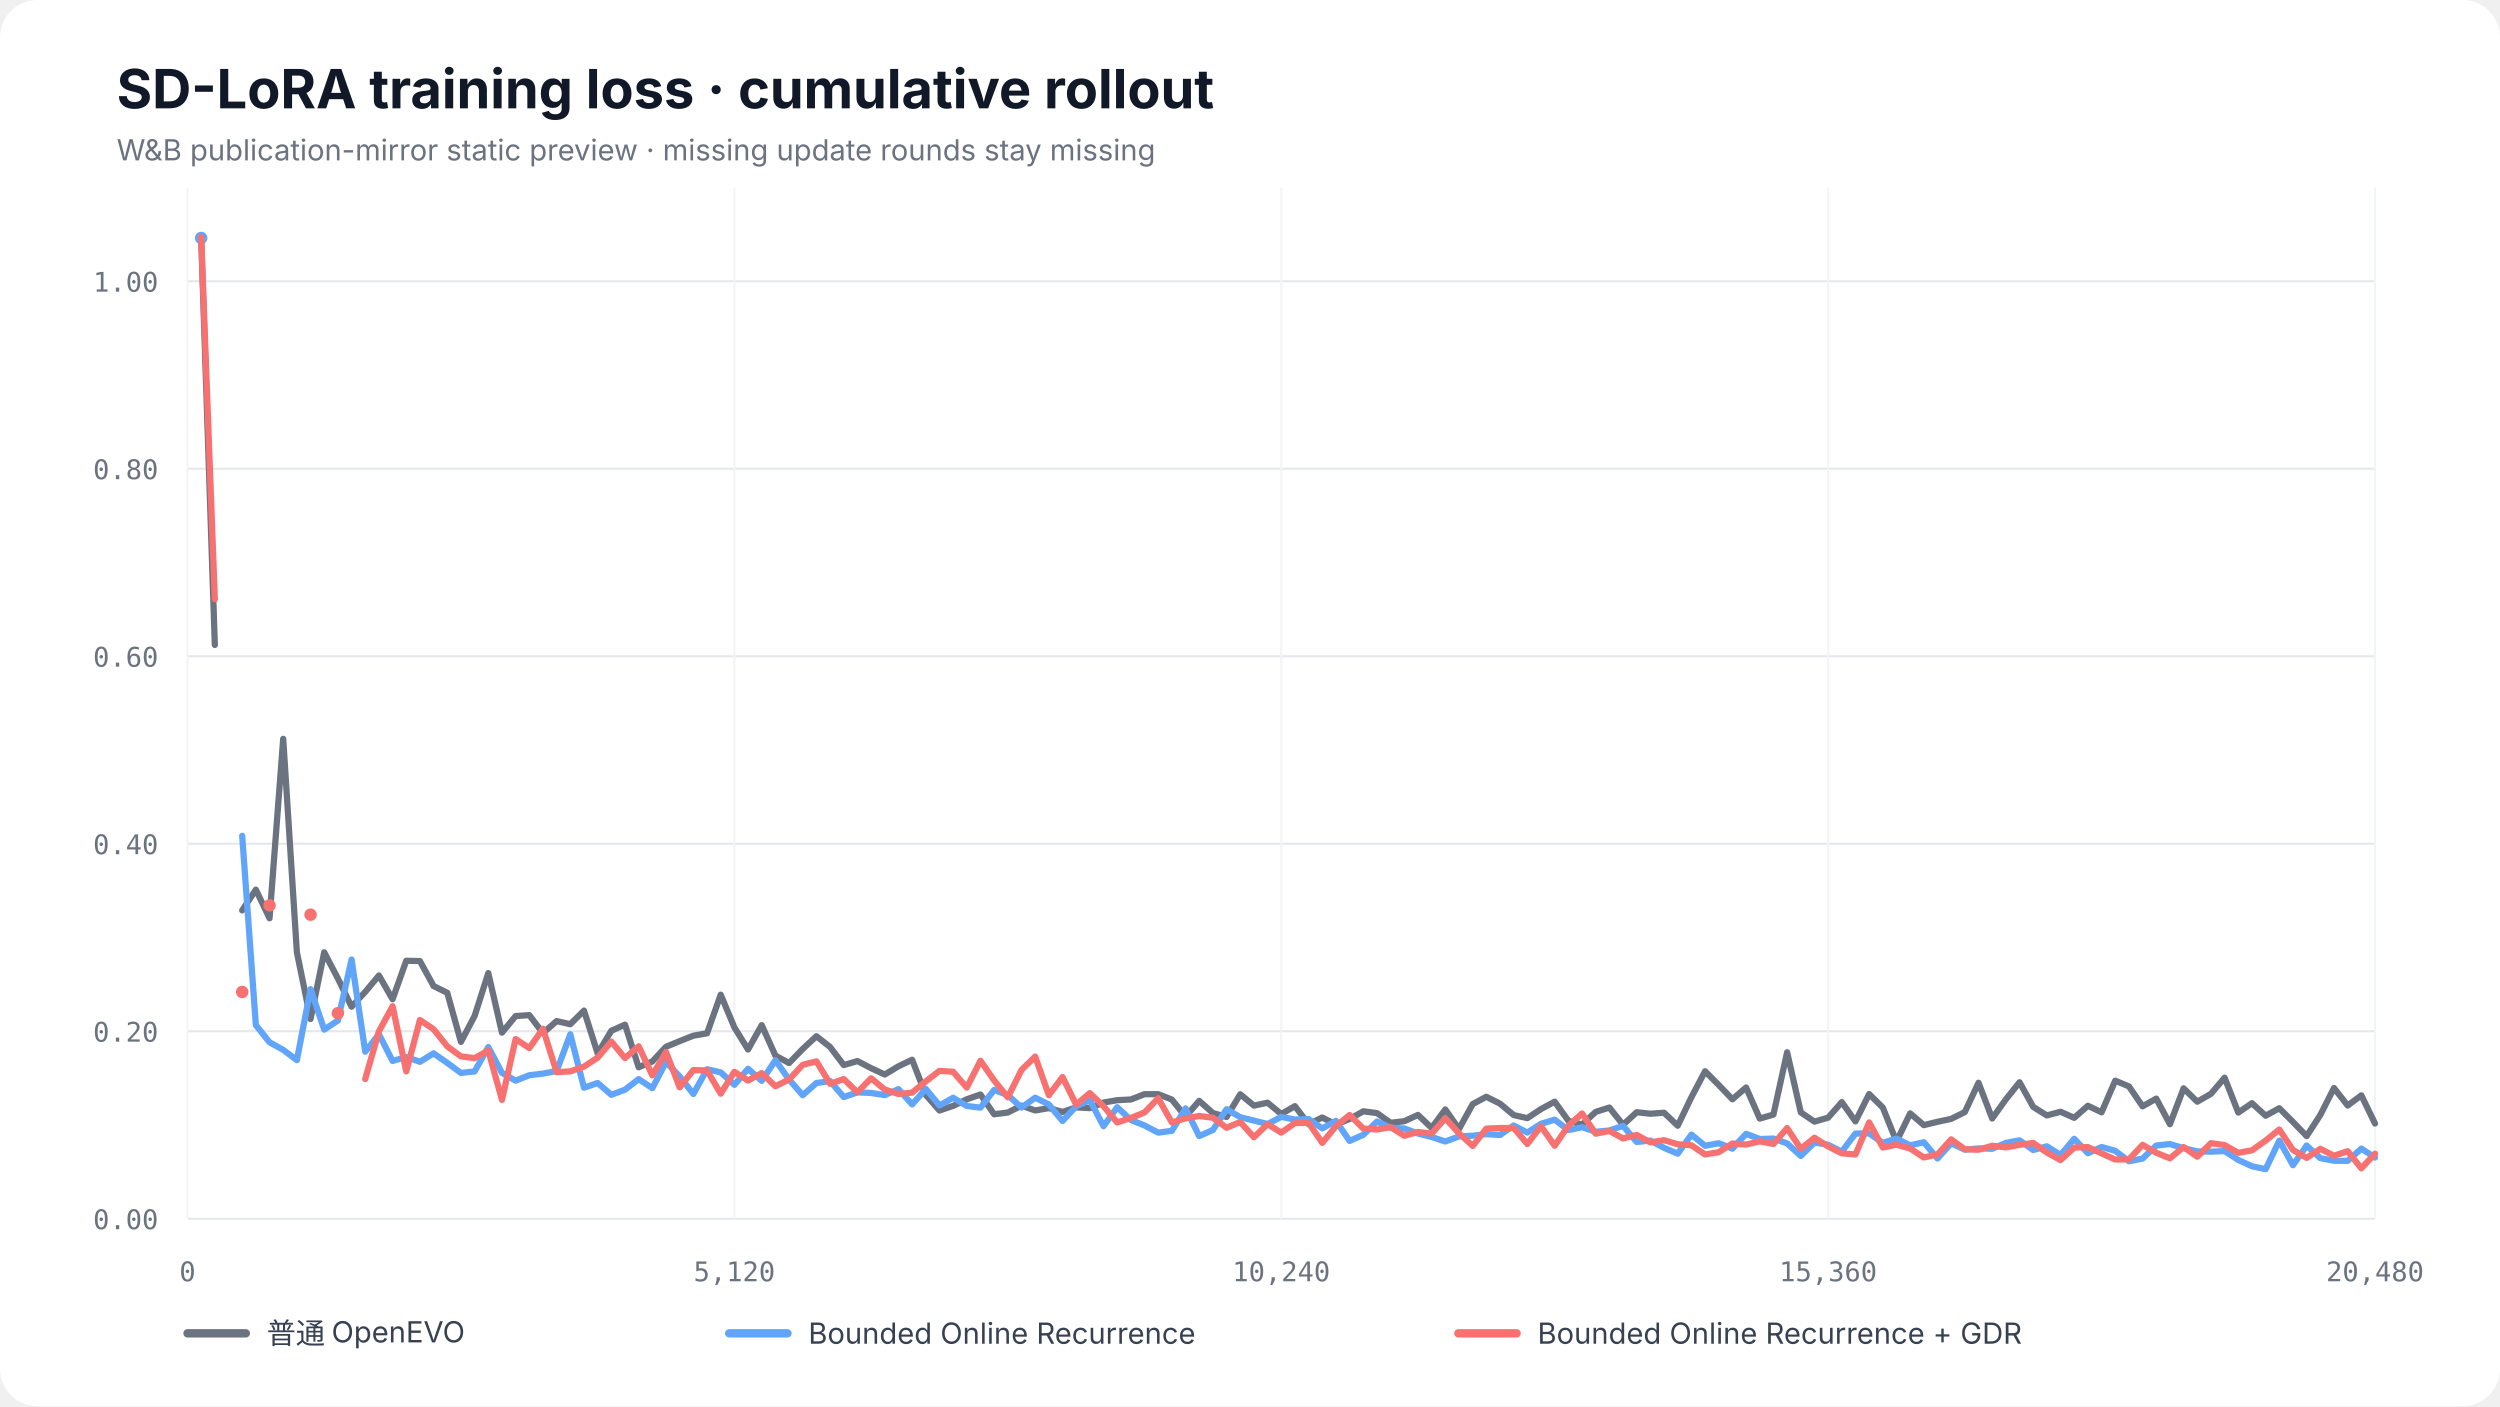
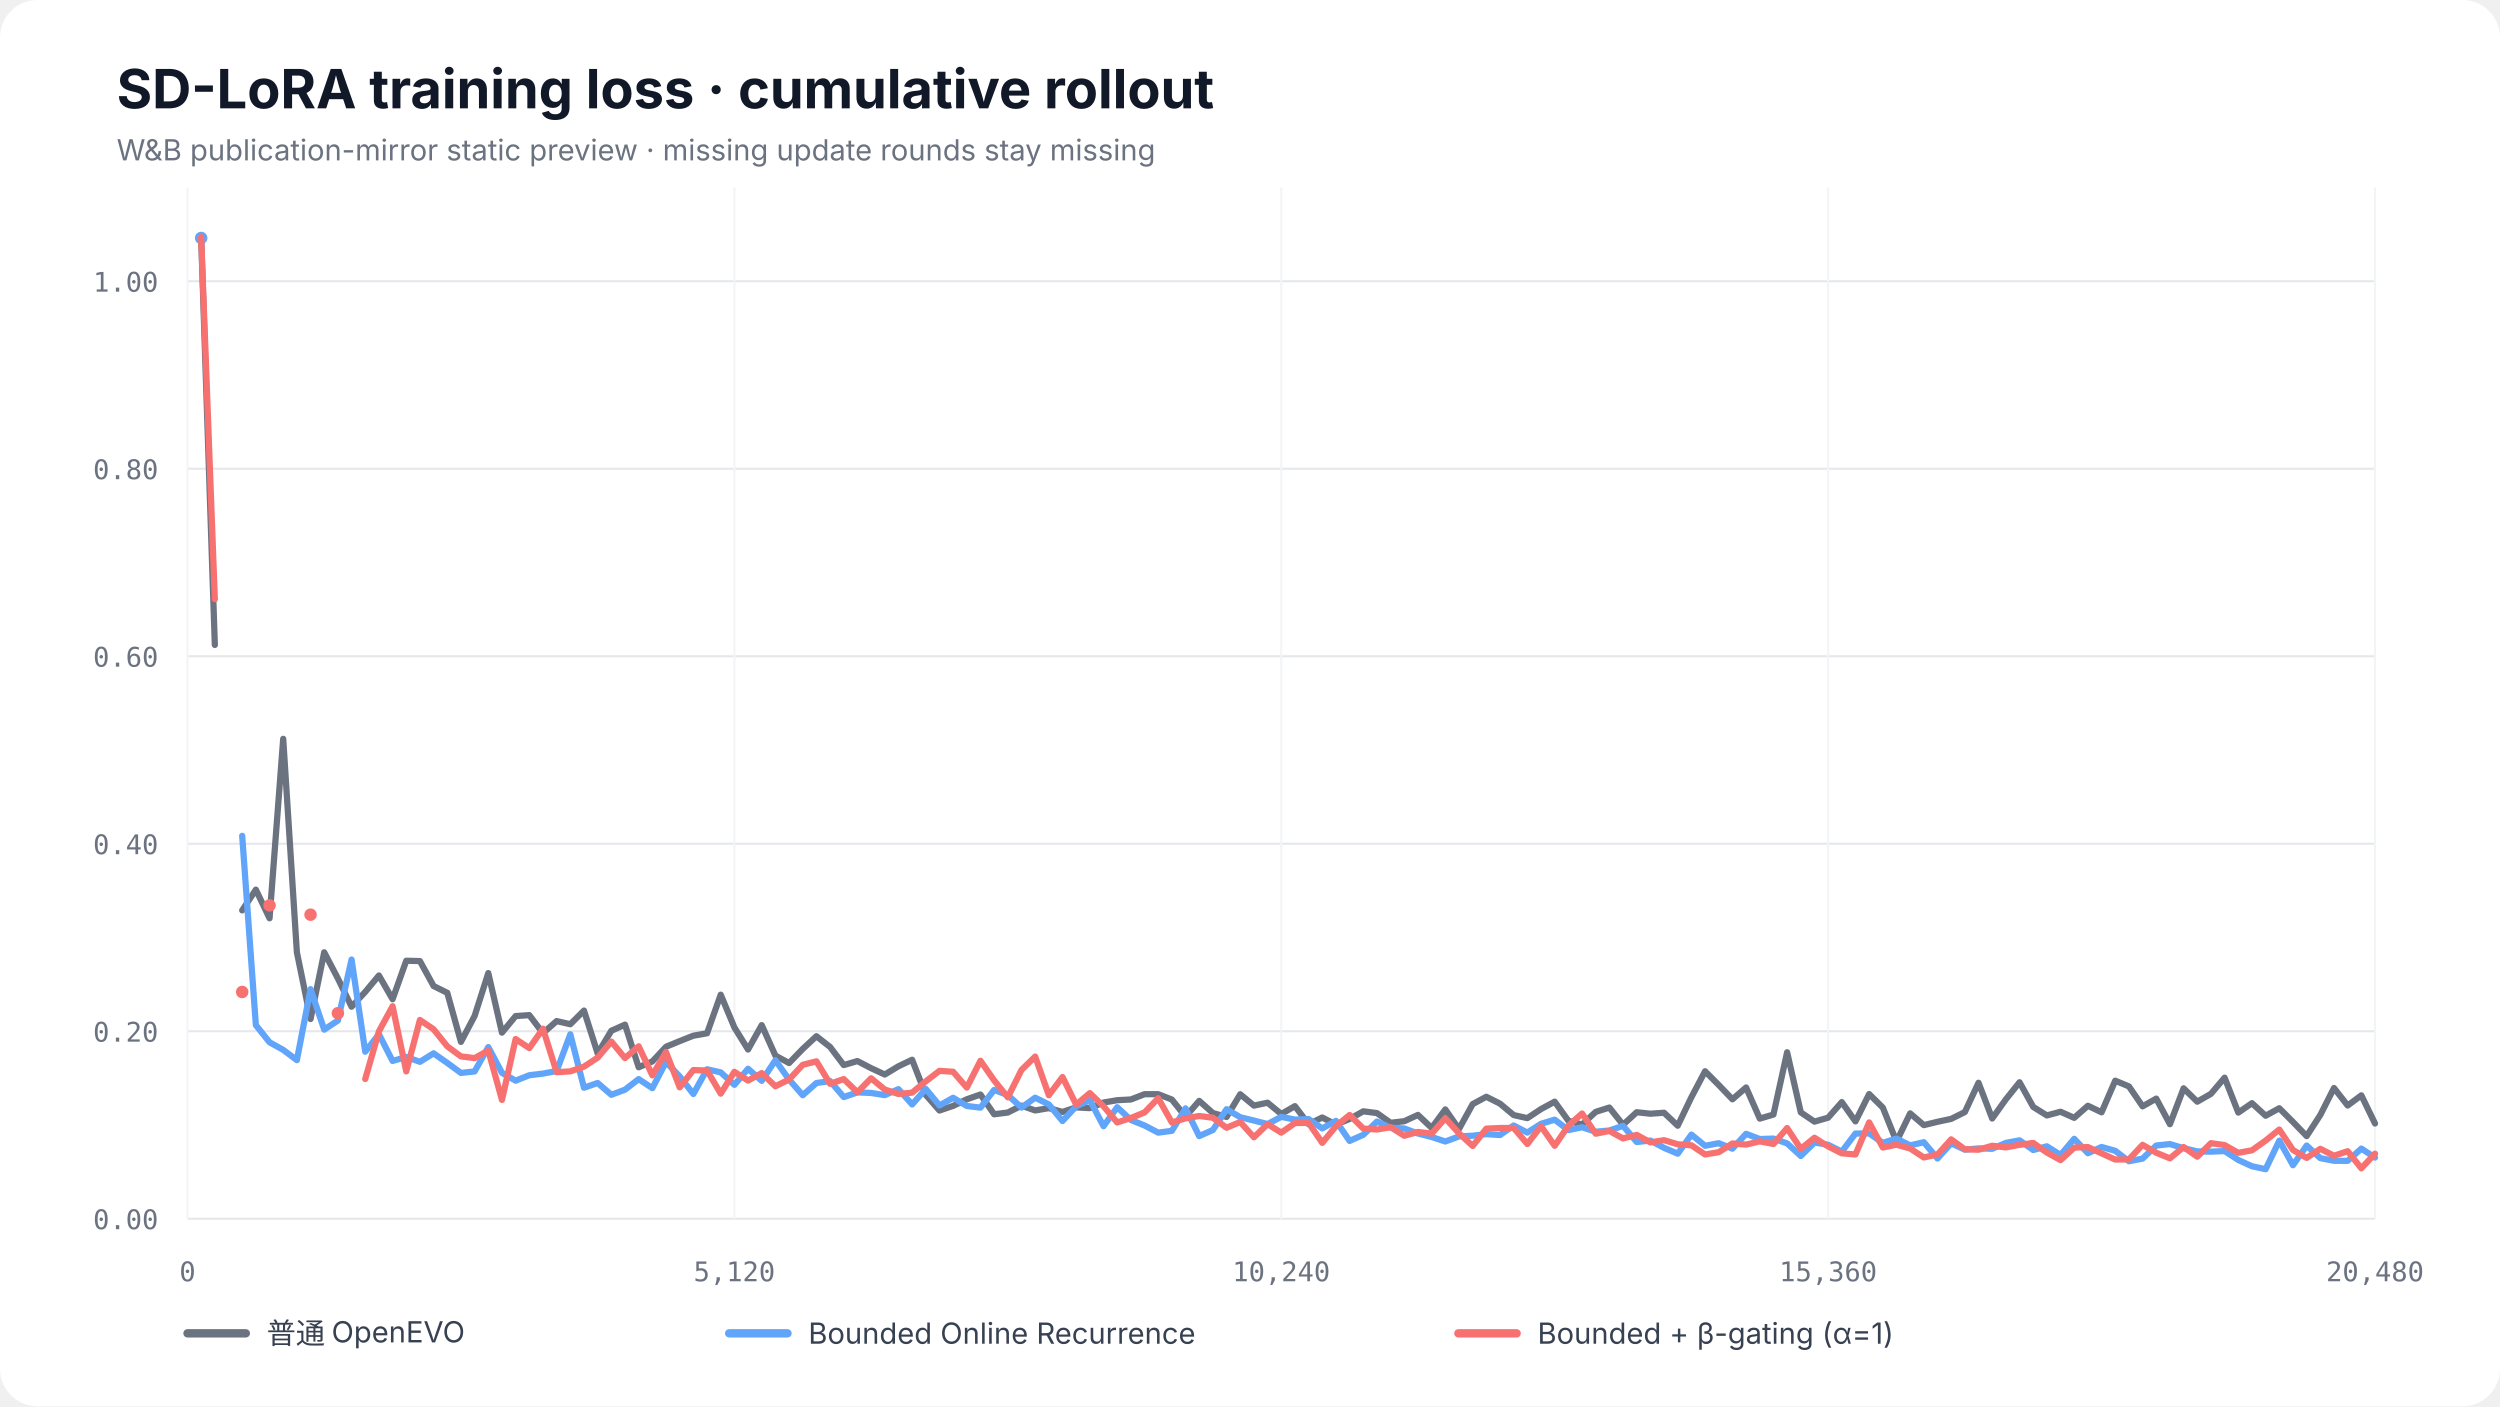
<svg xmlns="http://www.w3.org/2000/svg" width="1200" height="675" viewBox="0 0 1200 675" role="img" aria-label="SD-LoRA training loss vs cumulative rollout">
  <rect width="1200" height="675" rx="18" fill="#ffffff" />
  <text x="56" y="52" font-family="-apple-system,BlinkMacSystemFont,Segoe UI,sans-serif" font-size="26" font-weight="700" fill="#111827">SD-LoRA training loss · cumulative rollout</text>
  <text x="56" y="77" font-family="-apple-system,BlinkMacSystemFont,Segoe UI,sans-serif" font-size="14" fill="#6B7280">W&amp;B publication-mirror static preview · missing update rounds stay missing</text>
  <line x1="90" y1="585.0" x2="1140" y2="585.0" stroke="#E5E7EB" stroke-width="1" />
  <text x="76" y="590.0" text-anchor="end" font-family="ui-monospace,SFMono-Regular,monospace" font-size="13" fill="#6B7280">0.00</text>
  <line x1="90" y1="495.0" x2="1140" y2="495.0" stroke="#E5E7EB" stroke-width="1" />
  <text x="76" y="500.0" text-anchor="end" font-family="ui-monospace,SFMono-Regular,monospace" font-size="13" fill="#6B7280">0.20</text>
  <line x1="90" y1="405.0" x2="1140" y2="405.0" stroke="#E5E7EB" stroke-width="1" />
  <text x="76" y="410.0" text-anchor="end" font-family="ui-monospace,SFMono-Regular,monospace" font-size="13" fill="#6B7280">0.40</text>
  <line x1="90" y1="315.0" x2="1140" y2="315.0" stroke="#E5E7EB" stroke-width="1" />
  <text x="76" y="320.0" text-anchor="end" font-family="ui-monospace,SFMono-Regular,monospace" font-size="13" fill="#6B7280">0.60</text>
  <line x1="90" y1="225.0" x2="1140" y2="225.0" stroke="#E5E7EB" stroke-width="1" />
  <text x="76" y="230.0" text-anchor="end" font-family="ui-monospace,SFMono-Regular,monospace" font-size="13" fill="#6B7280">0.80</text>
  <line x1="90" y1="135.0" x2="1140" y2="135.0" stroke="#E5E7EB" stroke-width="1" />
  <text x="76" y="140.0" text-anchor="end" font-family="ui-monospace,SFMono-Regular,monospace" font-size="13" fill="#6B7280">1.00</text>
  <line x1="90.0" y1="90" x2="90.0" y2="585" stroke="#F3F4F6" stroke-width="1" />
  <text x="90.0" y="615" text-anchor="middle" font-family="ui-monospace,SFMono-Regular,monospace" font-size="13" fill="#6B7280">0</text>
  <line x1="352.5" y1="90" x2="352.5" y2="585" stroke="#F3F4F6" stroke-width="1" />
  <text x="352.5" y="615" text-anchor="middle" font-family="ui-monospace,SFMono-Regular,monospace" font-size="13" fill="#6B7280">5,120</text>
  <line x1="615.0" y1="90" x2="615.0" y2="585" stroke="#F3F4F6" stroke-width="1" />
  <text x="615.0" y="615" text-anchor="middle" font-family="ui-monospace,SFMono-Regular,monospace" font-size="13" fill="#6B7280">10,240</text>
  <line x1="877.5" y1="90" x2="877.5" y2="585" stroke="#F3F4F6" stroke-width="1" />
  <text x="877.5" y="615" text-anchor="middle" font-family="ui-monospace,SFMono-Regular,monospace" font-size="13" fill="#6B7280">15,360</text>
  <line x1="1140.0" y1="90" x2="1140.0" y2="585" stroke="#F3F4F6" stroke-width="1" />
  <text x="1140.0" y="615" text-anchor="middle" font-family="ui-monospace,SFMono-Regular,monospace" font-size="13" fill="#6B7280">20,480</text>
  <polyline fill="none" stroke="#6B7280" stroke-width="3" stroke-linejoin="round" stroke-linecap="round" points="96.56,114.24 103.12,309.57" />
  <polyline fill="none" stroke="#6B7280" stroke-width="3" stroke-linejoin="round" stroke-linecap="round" points="116.25,436.98 122.81,427.03 129.38,440.77 135.94,354.65 142.50,457.09 149.06,489.11 155.62,457.12 162.19,469.67 168.75,483.22 175.31,476.10 181.88,468.23 188.44,479.63 195.00,461.16 201.56,461.32 208.12,473.29 214.69,476.55 221.25,500.10 227.81,487.67 234.38,467.08 240.94,495.66 247.50,487.72 254.06,487.26 260.62,495.92 267.19,490.12 273.75,491.63 280.31,485.08 286.88,505.67 293.44,494.76 300.00,491.84 306.56,512.29 313.12,509.50 319.69,502.45 326.25,499.73 332.81,497.13 339.38,495.97 345.94,477.45 352.50,493.15 359.06,503.77 365.62,492.07 372.19,506.68 378.75,510.27 385.31,503.49 391.88,497.39 398.44,502.55 405.00,511.23 411.56,509.31 418.12,512.72 424.69,515.77 431.25,511.82 437.81,508.68 444.38,525.55 450.94,533.04 457.50,530.82 464.06,527.67 470.62,525.37 477.19,534.85 483.75,534.01 490.31,530.71 496.88,533.02 503.44,531.90 510.00,533.72 516.56,531.54 523.12,531.91 529.69,529.22 536.25,528.10 542.81,527.75 549.38,525.21 555.94,525.22 562.50,527.79 569.06,535.98 575.62,528.42 582.19,534.26 588.75,536.13 595.31,525.24 601.88,530.69 608.44,529.30 615.00,534.72 621.56,530.95 628.12,539.59 634.69,536.40 641.25,539.80 647.81,537.11 654.38,533.43 660.94,534.28 667.50,538.94 674.06,538.18 680.62,535.16 687.19,541.39 693.75,532.53 700.31,541.91 706.88,529.98 713.44,526.45 720.00,529.75 726.56,535.24 733.12,536.70 739.69,532.36 746.25,528.81 752.81,537.95 759.38,539.79 765.94,533.70 772.50,531.63 779.06,539.88 785.62,533.87 792.19,534.58 798.75,534.12 805.31,540.34 811.88,526.64 818.44,514.21 825.00,520.81 831.56,527.66 838.12,521.99 844.69,536.93 851.25,534.99 857.81,505.09 864.38,533.94 870.94,538.38 877.50,536.48 884.06,529.02 890.62,538.27 897.19,525.15 903.75,531.64 910.31,547.96 916.88,534.43 923.44,540.06 930.00,538.46 936.56,537.06 943.12,533.80 949.69,519.73 956.25,536.88 962.81,527.70 969.38,519.49 975.94,531.32 982.50,535.40 989.06,533.64 995.62,536.56 1002.19,530.76 1008.75,533.90 1015.31,518.73 1021.88,521.47 1028.44,531.04 1035.00,527.34 1041.56,539.61 1048.12,522.40 1054.69,528.81 1061.25,525.04 1067.81,517.29 1074.38,534.04 1080.94,529.53 1087.50,535.55 1094.06,531.96 1100.62,538.52 1107.19,545.33 1113.75,535.18 1120.31,522.25 1126.88,530.65 1133.44,525.77 1140.00,539.28" />
  <circle cx="96.56" cy="114.24" r="3" fill="#60A5FA" />
  <polyline fill="none" stroke="#60A5FA" stroke-width="3" stroke-linejoin="round" stroke-linecap="round" points="116.25,401.20 122.81,492.05 129.38,500.30 135.94,503.94 142.50,508.87 149.06,474.80 155.62,494.22 162.19,489.85 168.75,460.59 175.31,504.81 181.88,496.46 188.44,509.25 195.00,507.35 201.56,509.68 208.12,505.60 214.69,510.20 221.25,515.00 227.81,514.29 234.38,502.60 240.94,514.98 247.50,518.72 254.06,516.11 260.62,515.33 267.19,514.08 273.75,496.46 280.31,522.11 286.88,519.83 293.44,525.50 300.00,523.05 306.56,517.97 313.12,522.32 319.69,509.76 326.25,516.69 332.81,525.11 339.38,513.25 345.94,514.73 352.50,520.71 359.06,513.00 365.62,518.80 372.19,508.92 378.75,518.18 385.31,525.70 391.88,519.85 398.44,518.90 405.00,526.59 411.56,524.35 418.12,524.62 424.69,525.66 431.25,522.79 437.81,530.13 444.38,522.69 450.94,530.62 457.50,526.93 464.06,530.87 470.62,531.67 477.19,523.16 483.75,525.65 490.31,531.62 496.88,526.89 503.44,530.14 510.00,538.08 516.56,531.04 523.12,528.09 529.69,540.58 536.25,531.47 542.81,537.57 549.38,540.24 555.94,543.66 562.50,542.80 569.06,532.02 575.62,545.33 582.19,542.39 588.75,532.42 595.31,536.26 601.88,537.87 608.44,539.54 615.00,536.08 621.56,537.40 628.12,537.16 634.69,541.64 641.25,538.02 647.81,547.64 654.38,544.70 660.94,538.35 667.50,541.30 674.06,541.66 680.62,544.09 687.19,545.76 693.75,547.92 700.31,545.48 706.88,545.14 713.44,544.39 720.00,544.82 726.56,540.24 733.12,543.64 739.69,539.42 746.25,537.45 752.81,542.44 759.38,541.08 765.94,543.23 772.50,542.63 779.06,540.40 785.62,548.15 792.19,547.47 798.75,550.97 805.31,553.77 811.88,544.61 818.44,549.97 825.00,548.73 831.56,551.36 838.12,544.23 844.69,546.74 851.25,546.51 857.81,548.83 864.38,554.86 870.94,548.41 877.50,549.49 884.06,552.76 890.62,544.10 897.19,544.02 903.75,548.57 910.31,546.52 916.88,549.78 923.44,548.26 930.00,556.08 936.56,548.77 943.12,551.85 949.69,551.22 956.25,551.42 962.81,548.59 969.38,547.36 975.94,552.01 982.50,550.23 989.06,554.39 995.62,546.64 1002.19,553.55 1008.75,550.55 1015.31,552.39 1021.88,557.39 1028.44,556.13 1035.00,549.85 1041.56,549.15 1048.12,551.12 1054.69,552.67 1061.25,552.80 1067.81,552.51 1074.38,556.79 1080.94,559.80 1087.50,561.21 1094.06,547.52 1100.62,559.30 1107.19,549.86 1113.75,555.92 1120.31,557.17 1126.88,557.21 1133.44,551.33 1140.00,555.62" />
  <polyline fill="none" stroke="#F87171" stroke-width="3" stroke-linejoin="round" stroke-linecap="round" points="96.56,113.79 103.12,287.61" />
  <circle cx="116.25" cy="476.15" r="3" fill="#F87171" />
  <circle cx="129.38" cy="434.58" r="3" fill="#F87171" />
  <circle cx="149.06" cy="439.05" r="3" fill="#F87171" />
  <circle cx="162.19" cy="486.33" r="3" fill="#F87171" />
  <polyline fill="none" stroke="#F87171" stroke-width="3" stroke-linejoin="round" stroke-linecap="round" points="175.31,517.92 181.88,495.06 188.44,482.98 195.00,514.26 201.56,489.59 208.12,494.04 214.69,502.24 221.25,507.08 227.81,507.89 234.38,504.25 240.94,527.94 247.50,498.74 254.06,503.09 260.62,493.78 267.19,514.65 273.75,514.26 280.31,511.99 286.88,507.66 293.44,499.96 300.00,507.89 306.56,502.22 313.12,516.15 319.69,504.98 326.25,521.92 332.81,513.63 339.38,513.84 345.94,524.95 352.50,514.47 359.06,518.67 365.62,515.10 372.19,521.41 378.75,518.16 385.31,511.10 391.88,509.44 398.44,520.22 405.00,517.96 411.56,524.28 418.12,517.58 424.69,522.97 431.25,525.11 437.81,524.46 444.38,519.04 450.94,514.01 457.50,514.44 464.06,522.04 470.62,509.16 477.19,518.60 483.75,526.71 490.31,513.57 496.88,507.16 503.44,525.69 510.00,516.98 516.56,530.21 523.12,524.69 529.69,531.02 536.25,538.77 542.81,536.63 549.38,533.97 555.94,527.16 562.50,538.79 569.06,536.79 575.62,535.68 582.19,536.51 588.75,541.32 595.31,538.56 601.88,545.89 608.44,539.59 615.00,543.66 621.56,539.07 628.12,538.98 634.69,548.57 641.25,540.59 647.81,535.20 654.38,541.70 660.94,542.17 667.50,541.05 674.06,545.17 680.62,543.34 687.19,544.12 693.75,536.77 700.31,543.98 706.88,550.05 713.44,541.74 720.00,541.45 726.56,541.40 733.12,549.10 739.69,540.61 746.25,549.97 752.81,540.35 759.38,534.47 765.94,544.18 772.50,542.86 779.06,546.45 785.62,544.75 792.19,548.35 798.75,547.28 805.31,549.25 811.88,549.75 818.44,554.15 825.00,553.05 831.56,548.87 838.12,549.40 844.69,547.85 851.25,549.11 857.81,541.48 864.38,551.44 870.94,546.12 877.50,550.28 884.06,553.60 890.62,554.14 897.19,538.76 903.75,550.81 910.31,549.46 916.88,551.28 923.44,555.58 930.00,554.16 936.56,546.89 943.12,551.63 949.69,551.87 956.25,549.96 962.81,550.75 969.38,549.52 975.94,548.61 982.50,553.23 989.06,556.85 995.62,550.86 1002.19,550.59 1008.75,553.62 1015.31,556.58 1021.88,556.51 1028.44,549.52 1035.00,553.32 1041.56,555.99 1048.12,550.59 1054.69,555.21 1061.25,548.72 1067.81,549.64 1074.38,553.34 1080.94,552.15 1087.50,547.48 1094.06,542.17 1100.62,552.01 1107.19,555.79 1113.75,551.43 1120.31,554.76 1126.88,552.58 1133.44,560.80 1140.00,553.78" />
  <line x1="90" y1="640" x2="118" y2="640" stroke="#6B7280" stroke-width="4" stroke-linecap="round" />
  <text x="128" y="645" font-family="-apple-system,BlinkMacSystemFont,Segoe UI,sans-serif" font-size="14" fill="#374151">普通 OpenEVO</text>
  <line x1="350" y1="640" x2="378" y2="640" stroke="#60A5FA" stroke-width="4" stroke-linecap="round" />
  <text x="388" y="645" font-family="-apple-system,BlinkMacSystemFont,Segoe UI,sans-serif" font-size="14" fill="#374151">Bounded Online Recurrence</text>
  <line x1="700" y1="640" x2="728" y2="640" stroke="#F87171" stroke-width="4" stroke-linecap="round" />
-   <text x="738" y="645" font-family="-apple-system,BlinkMacSystemFont,Segoe UI,sans-serif" font-size="14" fill="#374151">Bounded Online Recurrence + GDR</text>
+   <text x="738" y="645" font-family="-apple-system,BlinkMacSystemFont,Segoe UI,sans-serif" font-size="14" fill="#374151">Bounded + β-gating (α=1)</text>
</svg>
